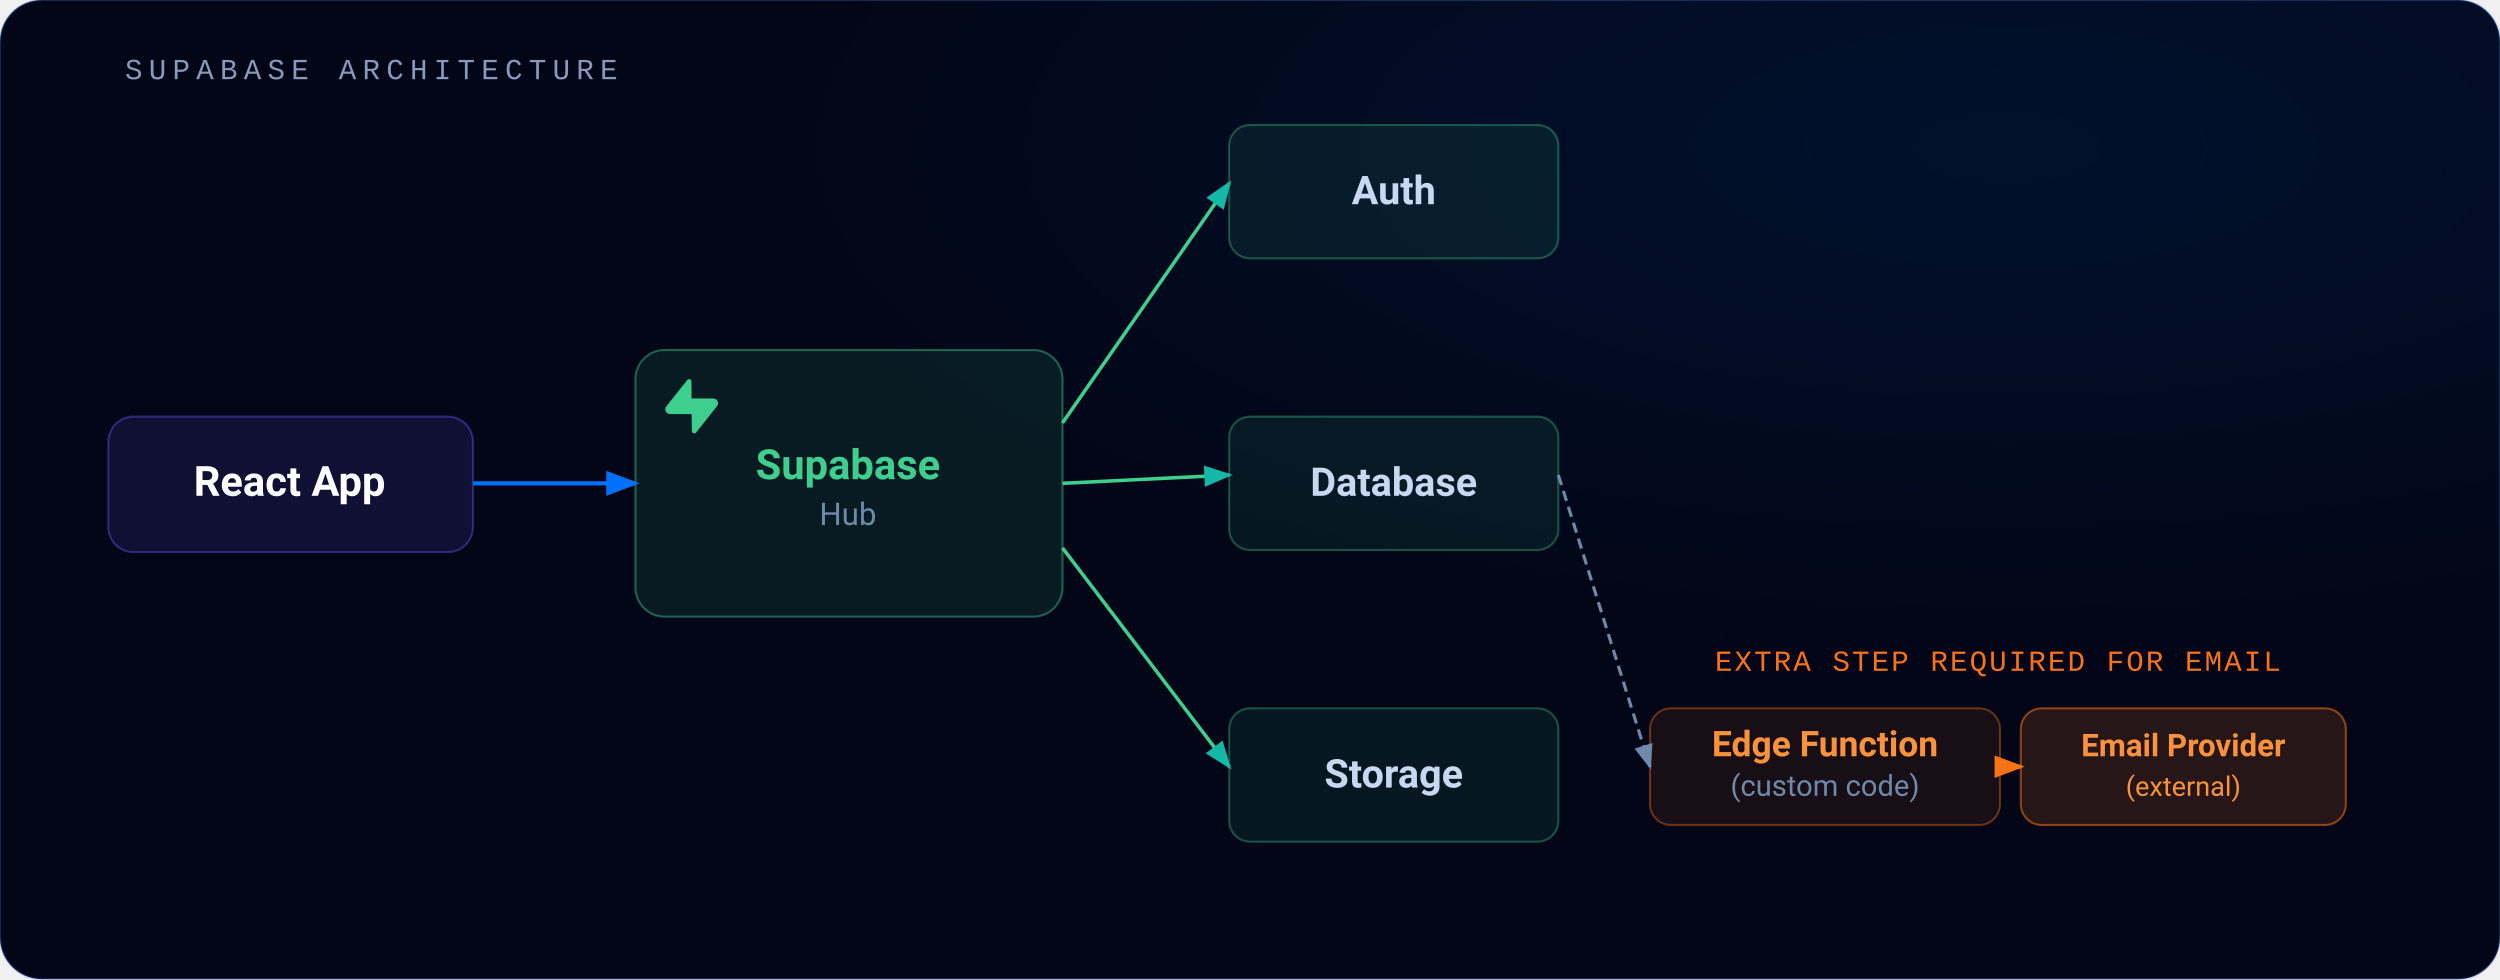
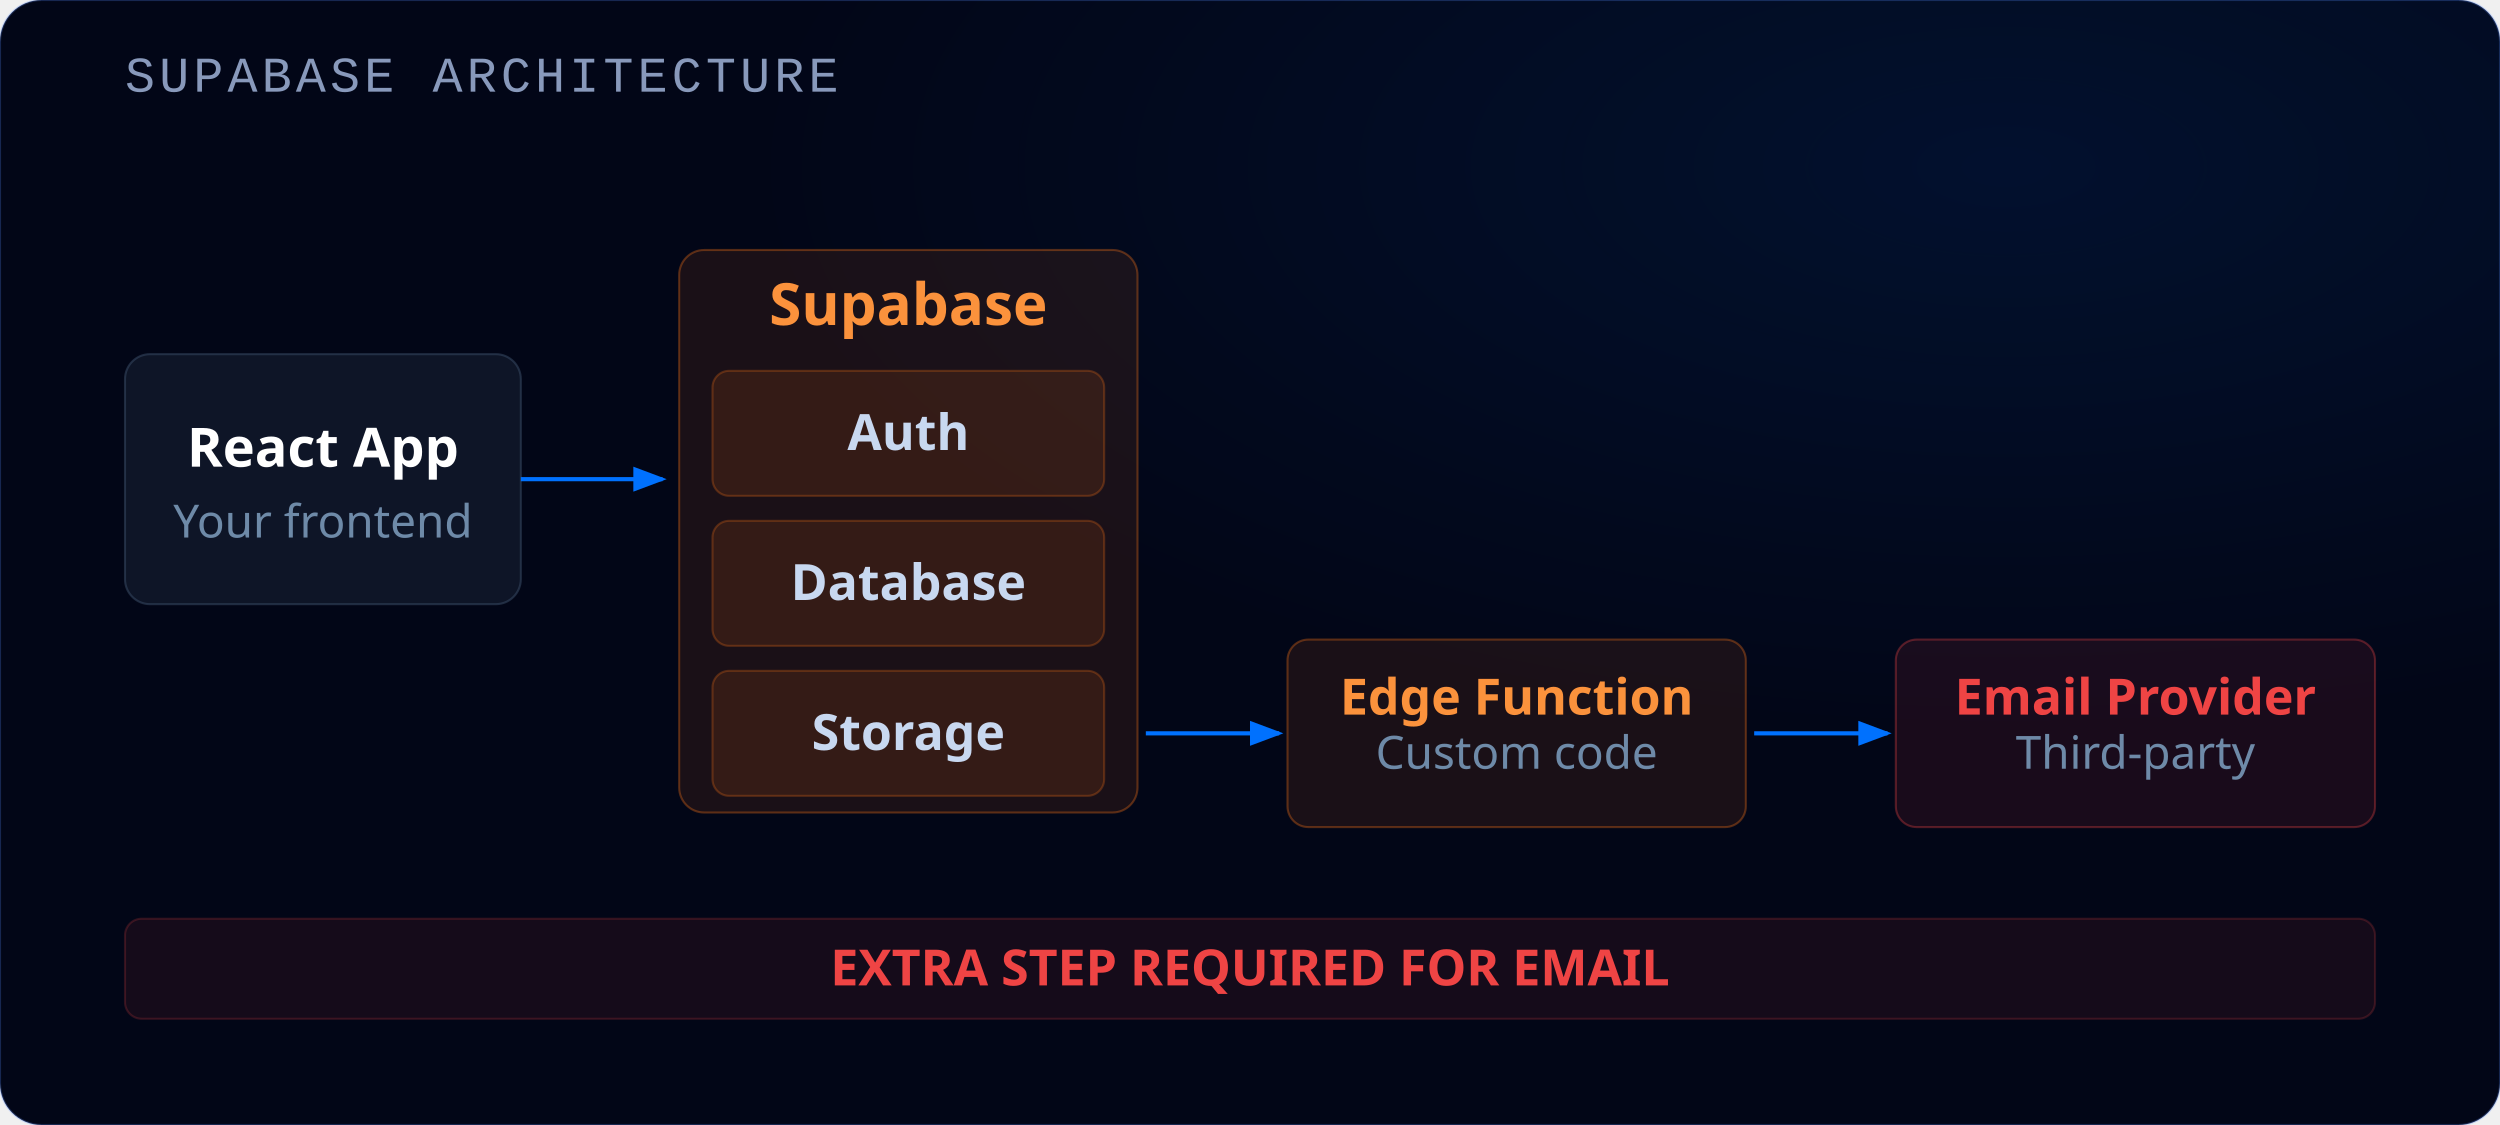
- <svg xmlns="http://www.w3.org/2000/svg" viewBox="0 0 1200 470" width="1200" height="470" role="img" aria-label="Supabase email architecture: React app connects to Supabase for auth, database, and storage; email requires an Edge Function calling an external email provider.">
+ <svg xmlns="http://www.w3.org/2000/svg" viewBox="0 0 1200 540" width="1200" height="540" role="img" aria-label="Supabase architecture: React app connects to Supabase for auth, database, and storage. Email requires an extra Edge Function and an external email provider.">
  <defs>
-     <marker id="arrow-blue" markerWidth="8" markerHeight="6" refX="7" refY="3" orient="auto">
-       <polygon points="0 0, 8 3, 0 6" fill="#0071FE" />
+     <symbol id="g" viewBox="4 82 508 347">
+       <g fill="#0071FE" fill-rule="evenodd">
+         <path d="M511.62,279.59C511.56,281.50 511.89,285.08 511.26,289.63C510.63,294.18 509.09,302.10 507.84,306.90C506.58,311.70 505.05,315.18 503.74,318.43C502.43,321.68 501.91,322.98 499.97,326.41C498.03,329.85 494.04,336.13 492.10,339.04C490.15,341.95 490.18,341.72 488.30,343.87C486.43,346.01 483.48,349.33 480.83,351.89C478.18,354.45 475.80,356.71 472.40,359.22C469.01,361.72 463.77,364.96 460.47,366.91C457.18,368.86 455.50,369.65 452.63,370.94C449.75,372.23 447.02,373.44 443.22,374.66C439.42,375.88 435.64,377.32 429.83,378.26C424.02,379.20 416.66,379.98 408.36,380.31C400.07,380.63 385.09,379.98 380.04,380.23C374.99,380.47 378.73,380.88 378.07,381.76C377.41,382.64 376.98,384.08 376.08,385.51C375.18,386.95 373.85,388.96 372.68,390.37C371.51,391.78 370.36,392.82 369.04,393.98C367.72,395.13 366.65,396.05 364.74,397.30C362.83,398.56 359.62,400.41 357.57,401.51C355.53,402.61 355.27,402.81 352.45,403.89C349.63,404.97 345.03,406.70 340.65,407.97C336.27,409.23 330.12,410.69 326.17,411.49C322.21,412.28 320.52,412.36 316.92,412.74C313.33,413.11 308.67,413.55 304.58,413.74C300.49,413.94 296.70,413.90 292.38,413.89C288.05,413.88 282.97,413.88 278.64,413.68C274.30,413.48 269.71,413.04 266.37,412.69C263.02,412.35 262.55,412.41 258.58,411.61C254.62,410.80 246.61,408.95 242.58,407.86C238.54,406.77 237.18,406.19 234.37,405.07C231.56,403.94 228.11,402.35 225.71,401.10C223.31,399.86 221.69,398.81 219.97,397.59C218.25,396.37 216.77,395.06 215.40,393.78C214.04,392.50 212.97,391.47 211.78,389.90C210.60,388.34 209.06,386.25 208.28,384.40C207.51,382.56 207.45,381.17 207.11,378.81C206.78,376.45 206.62,371.84 206.30,370.26C205.99,368.68 205.79,369.54 205.22,369.34C204.65,369.14 216.51,369.04 202.87,369.05C189.23,369.06 137.76,369.29 123.37,369.39C108.99,369.48 118.02,369.51 116.55,369.63C115.08,369.74 115.28,369.72 114.54,370.10C113.80,370.48 113.15,370.94 112.09,371.91C111.04,372.87 111.13,372.69 108.22,375.91C105.30,379.12 96.91,388.28 94.61,391.17C92.31,394.06 94.09,391.81 94.44,393.26C94.78,394.71 96.26,398.10 96.68,399.88C97.11,401.66 97.08,402.30 96.99,403.94C96.89,405.57 96.65,407.70 96.11,409.67C95.56,411.64 94.74,413.99 93.72,415.78C92.70,417.57 91.07,419.23 89.99,420.43C88.91,421.62 88.66,421.96 87.26,422.94C85.85,423.93 82.85,425.66 81.54,426.35C80.23,427.04 80.77,426.88 79.40,427.09C78.03,427.30 75.50,427.59 73.34,427.62C71.17,427.65 68.03,427.47 66.42,427.27C64.81,427.07 65.13,427.10 63.66,426.40C62.19,425.71 59.24,424.24 57.58,423.10C55.93,421.97 54.94,420.90 53.72,419.60C52.50,418.29 51.35,417.34 50.27,415.29C49.19,413.25 47.84,409.37 47.24,407.32C46.64,405.28 46.50,404.94 46.66,403.02C46.82,401.10 47.62,397.75 48.21,395.78C48.81,393.80 49.27,392.69 50.22,391.15C51.16,389.61 52.74,387.78 53.86,386.55C54.99,385.32 55.45,384.83 56.95,383.76C58.45,382.70 61.47,380.93 62.87,380.19C64.28,379.45 63.51,379.53 65.39,379.32C67.26,379.12 71.44,378.89 74.11,378.97C76.78,379.05 79.93,379.75 81.40,379.82C82.86,379.88 82.22,379.82 82.92,379.36C83.63,378.91 82.05,380.80 85.64,377.08C89.23,373.35 100.48,360.82 104.45,357.01C108.42,353.21 92.00,354.95 109.44,354.25C126.88,353.55 192.09,352.93 209.10,352.83C226.11,352.74 209.91,352.64 211.50,353.69C213.08,354.75 216.45,357.62 218.64,359.17C220.83,360.73 222.41,361.77 224.66,363.03C226.91,364.28 229.01,365.38 232.13,366.68C235.25,367.98 240.40,369.91 243.37,370.82C246.33,371.73 248.21,371.70 249.92,372.14C251.64,372.57 251.71,372.94 253.64,373.42C255.57,373.91 257.07,374.41 261.52,375.05C265.96,375.69 274.93,376.81 280.30,377.25C285.67,377.69 288.93,377.76 293.75,377.71C298.57,377.66 303.89,377.42 309.24,376.93C314.60,376.45 320.30,375.84 325.87,374.81C331.44,373.78 338.10,372.06 342.68,370.75C347.27,369.43 350.35,368.16 353.37,366.93C356.39,365.70 358.41,364.66 360.81,363.38C363.22,362.09 366.17,360.34 367.79,359.23C369.42,358.13 369.34,357.61 370.57,356.75C371.79,355.90 368.63,354.40 375.16,354.09C381.68,353.78 402.82,354.89 409.72,354.90C416.62,354.90 413.16,354.68 416.55,354.11C419.95,353.55 426.20,352.57 430.09,351.53C433.98,350.48 437.01,349.09 439.89,347.83C442.77,346.56 445.09,345.26 447.36,343.93C449.64,342.59 451.70,341.14 453.52,339.83C455.34,338.53 456.31,337.89 458.29,336.10C460.26,334.30 463.56,331.01 465.38,329.06C467.20,327.11 467.94,326.12 469.21,324.40C470.49,322.67 471.72,320.91 473.03,318.72C474.34,316.52 475.73,314.19 477.06,311.24C478.38,308.30 479.74,305.72 480.97,301.03C482.19,296.34 483.83,288.11 484.41,283.10C484.99,278.09 485.09,276.21 484.46,270.99C483.84,265.77 481.93,256.53 480.65,251.79C479.37,247.05 477.93,245.03 476.76,242.55C475.59,240.08 474.89,238.98 473.64,236.92C472.39,234.86 470.56,232.02 469.26,230.18C467.96,228.34 467.60,227.80 465.83,225.86C464.06,223.92 461.69,221.12 458.64,218.55C455.59,215.97 450.66,212.45 447.52,210.42C444.38,208.39 442.60,207.63 439.80,206.38C437.01,205.14 434.58,203.96 430.74,202.95C426.91,201.93 422.98,200.82 416.79,200.28C410.61,199.74 397.85,199.89 393.63,199.71C389.42,199.52 392.06,199.51 391.51,199.17C390.97,198.84 390.68,198.34 390.34,197.72C390.01,197.09 389.91,197.57 389.51,195.43C389.11,193.29 388.41,187.50 387.93,184.88C387.45,182.25 387.44,182.23 386.63,179.68C385.82,177.14 384.15,172.31 383.08,169.61C382.01,166.91 381.47,165.84 380.22,163.47C378.97,161.10 376.88,157.48 375.57,155.36C374.27,153.25 373.58,152.38 372.40,150.79C371.22,149.20 370.33,147.88 368.50,145.81C366.67,143.74 363.95,140.80 361.43,138.38C358.91,135.96 356.13,133.45 353.40,131.29C350.66,129.13 347.67,127.11 345.02,125.42C342.37,123.74 340.03,122.49 337.50,121.18C334.98,119.88 333.77,119.04 329.87,117.57C325.97,116.10 319.46,113.61 314.08,112.35C308.71,111.10 301.89,110.48 297.64,110.05C293.39,109.62 293.00,109.46 288.57,109.77C284.14,110.07 275.09,111.27 271.07,111.88C267.05,112.49 266.99,112.70 264.48,113.41C261.96,114.13 259.09,114.99 256.00,116.19C252.90,117.38 248.92,119.10 245.90,120.58C242.88,122.06 239.92,123.88 237.88,125.07C235.85,126.26 236.00,126.02 233.68,127.74C231.36,129.47 227.52,132.12 223.97,135.41C220.42,138.69 215.59,143.53 212.37,147.43C209.14,151.33 206.57,155.67 204.63,158.82C202.70,161.97 202.10,163.32 200.77,166.33C199.44,169.33 197.92,172.65 196.66,176.84C195.39,181.04 193.90,188.11 193.19,191.51C192.49,194.90 192.71,195.96 192.41,197.22C192.11,198.48 191.96,198.63 191.39,199.07C190.81,199.52 191.64,199.71 188.95,199.89C186.26,200.07 180.13,199.77 175.24,200.17C170.35,200.57 164.39,201.27 159.61,202.30C154.82,203.33 150.13,204.98 146.53,206.35C142.94,207.71 140.29,209.25 138.06,210.50C135.83,211.75 134.58,212.85 133.17,213.86C131.76,214.87 131.18,215.13 129.61,216.55C128.05,217.97 125.75,220.10 123.80,222.37C121.86,224.63 119.58,227.63 117.94,230.13C116.29,232.63 115.15,234.74 113.93,237.36C112.70,239.99 111.62,242.01 110.56,245.87C109.50,249.73 108.22,255.78 107.59,260.53C106.97,265.29 107.05,271.98 106.82,274.39C106.60,276.79 106.49,274.89 106.23,274.97C105.98,275.06 105.82,275.25 105.26,274.91C104.71,274.57 104.81,275.00 102.89,272.92C100.97,270.84 96.77,265.69 93.77,262.42C90.77,259.15 86.58,255.21 84.88,253.30C83.19,251.40 83.87,251.72 83.59,250.98C83.30,250.24 83.05,250.40 83.17,248.87C83.29,247.33 83.52,244.91 84.30,241.74C85.09,238.57 86.67,233.21 87.90,229.84C89.14,226.47 90.51,223.87 91.71,221.53C92.91,219.19 93.66,217.97 95.11,215.80C96.57,213.63 98.64,210.75 100.44,208.50C102.24,206.26 103.62,204.58 105.89,202.33C108.17,200.08 111.91,196.83 114.07,195.01C116.23,193.18 116.15,193.13 118.84,191.40C121.53,189.68 126.97,186.39 130.22,184.66C133.47,182.93 134.88,182.30 138.35,181.04C141.81,179.77 147.77,177.98 151.01,177.08C154.25,176.17 155.41,175.98 157.79,175.61C160.17,175.24 163.69,175.13 165.29,174.86C166.89,174.58 166.82,174.41 167.40,173.96C167.98,173.52 168.31,173.33 168.76,172.19C169.20,171.06 169.42,168.90 170.07,167.14C170.73,165.38 172.05,163.20 172.69,161.63C173.33,160.06 172.44,160.80 173.92,157.73C175.40,154.67 178.94,147.57 181.56,143.25C184.17,138.92 186.44,135.73 189.61,131.79C192.77,127.86 196.73,123.42 200.55,119.61C204.37,115.80 208.60,112.06 212.52,108.96C216.44,105.85 219.98,103.44 224.05,100.99C228.11,98.53 233.28,95.96 236.90,94.22C240.53,92.47 242.47,91.72 245.80,90.49C249.13,89.25 251.79,88.04 256.87,86.81C261.96,85.58 271.83,83.82 276.32,83.13C280.80,82.43 279.23,82.68 283.80,82.63C288.36,82.59 297.85,82.40 303.70,82.86C309.55,83.33 315.24,84.76 318.89,85.42C322.54,86.08 322.62,85.99 325.60,86.84C328.58,87.69 333.49,89.30 336.78,90.53C340.07,91.76 341.89,92.50 345.34,94.22C348.79,95.94 353.59,98.45 357.48,100.83C361.37,103.21 364.46,105.11 368.68,108.50C372.91,111.90 379.18,117.64 382.83,121.23C386.49,124.82 388.12,127.00 390.62,130.07C393.11,133.14 395.25,135.66 397.79,139.64C400.33,143.62 403.89,150.18 405.86,153.95C407.83,157.73 408.58,159.52 409.64,162.30C410.69,165.08 411.53,168.91 412.18,170.63C412.84,172.35 413.04,172.13 413.58,172.60C414.13,173.08 412.63,172.99 415.47,173.47C418.30,173.94 427.01,174.89 430.60,175.46C434.19,176.04 434.57,176.22 437.01,176.93C439.45,177.63 442.35,178.56 445.25,179.69C448.15,180.81 451.68,182.36 454.39,183.67C457.09,184.99 459.11,186.14 461.48,187.58C463.85,189.03 466.05,190.47 468.59,192.35C471.12,194.23 474.05,196.49 476.69,198.88C479.32,201.26 482.46,204.54 484.42,206.65C486.37,208.75 486.50,208.92 488.43,211.51C490.37,214.09 494.11,219.20 496.03,222.16C497.95,225.11 498.66,226.65 499.96,229.23C501.26,231.80 502.56,234.44 503.83,237.61C505.09,240.78 506.57,244.81 507.54,248.28C508.51,251.74 509.01,255.13 509.65,258.41C510.29,261.70 511.05,264.73 511.38,268.01C511.70,271.29 511.58,276.19 511.62,278.12C511.66,280.05 511.67,277.67 511.62,279.59ZM290.95,357.63C288.98,357.60 285.00,357.84 279.27,357.44C273.55,357.04 263.08,356.19 256.59,355.22C250.11,354.24 244.79,352.83 240.34,351.60C235.89,350.36 232.89,349.07 229.88,347.81C226.87,346.55 224.55,345.33 222.27,344.05C219.98,342.77 217.84,341.37 216.17,340.14C214.51,338.91 213.60,338.15 212.27,336.67C210.94,335.19 209.20,333.41 208.18,331.26C207.16,329.11 206.55,327.12 206.15,323.79C205.75,320.46 205.95,313.55 205.79,311.27C205.64,308.99 205.51,310.38 205.23,310.09C204.94,309.79 220.05,309.62 204.07,309.49C188.10,309.36 128.13,309.38 109.38,309.29C90.63,309.20 95.26,309.09 91.57,308.97C87.89,308.84 88.62,308.78 87.27,308.54C85.93,308.30 84.82,308.35 83.51,307.55C82.21,306.75 82.15,306.58 79.43,303.76C76.71,300.94 73.57,296.93 67.17,290.64C60.78,284.35 45.76,270.25 41.04,266.02C36.32,261.80 40.69,265.31 38.87,265.29C37.05,265.27 32.80,265.92 30.13,265.91C27.46,265.89 25.33,266.00 22.86,265.20C20.39,264.41 17.15,262.33 15.30,261.13C13.46,259.94 12.93,259.28 11.78,258.03C10.63,256.79 9.39,255.44 8.40,253.67C7.40,251.89 6.34,249.14 5.80,247.38C5.27,245.63 5.22,244.87 5.18,243.12C5.14,241.37 5.05,239.12 5.57,236.88C6.09,234.65 7.22,231.70 8.29,229.73C9.36,227.76 10.67,226.44 12.01,225.07C13.34,223.70 14.38,222.67 16.31,221.50C18.25,220.33 21.53,218.76 23.63,218.07C25.73,217.38 27.19,217.46 28.91,217.38C30.63,217.30 32.47,217.39 33.96,217.60C35.46,217.82 36.19,217.98 37.88,218.68C39.57,219.39 42.24,220.58 44.10,221.84C45.96,223.10 47.72,224.78 49.06,226.26C50.39,227.73 51.34,229.18 52.13,230.69C52.92,232.19 53.43,233.22 53.79,235.27C54.16,237.32 54.29,240.92 54.30,242.99C54.31,245.06 54.13,246.09 53.86,247.67C53.58,249.24 52.76,251.31 52.67,252.43C52.58,253.55 48.42,249.48 53.30,254.38C58.18,259.29 75.67,275.63 81.96,281.85C88.25,288.08 89.19,289.93 91.06,291.76C92.92,293.58 74.24,292.59 93.14,292.80C112.04,293.00 185.51,292.75 204.44,292.98C223.38,293.21 205.58,293.09 206.75,294.18C207.93,295.28 209.91,297.97 211.50,299.56C213.10,301.15 213.62,301.98 216.34,303.72C219.06,305.46 224.31,308.33 227.82,309.99C231.32,311.65 232.14,312.19 237.38,313.68C242.61,315.18 252.61,317.75 259.23,318.96C265.85,320.18 272.97,320.59 277.10,320.97C281.22,321.35 279.78,321.19 283.98,321.24C288.18,321.29 297.98,321.32 302.30,321.25C306.63,321.17 305.92,321.17 309.95,320.78C313.98,320.39 320.73,319.87 326.48,318.91C332.23,317.95 339.56,316.33 344.46,315.02C349.36,313.71 352.66,312.34 355.86,311.05C359.06,309.75 360.98,308.81 363.68,307.24C366.38,305.67 370.06,303.11 372.06,301.63C374.06,300.15 374.85,298.94 375.67,298.36C376.50,297.79 377.03,298.17 377.03,298.17C377.03,298.17 377.71,297.06 377.83,300.26C377.95,303.46 377.94,312.88 377.76,317.37C377.59,321.86 377.20,325.00 376.77,327.21C376.34,329.42 375.85,329.46 375.17,330.61C374.48,331.75 374.28,332.43 372.65,334.09C371.03,335.76 367.48,338.94 365.41,340.59C363.33,342.25 362.35,342.85 360.20,344.01C358.05,345.17 355.82,346.26 352.51,347.58C349.20,348.89 345.26,350.56 340.35,351.91C335.43,353.27 331.24,354.76 323.02,355.71C314.81,356.66 296.41,357.31 291.06,357.63C285.72,357.95 292.91,357.66 290.95,357.63ZM296.07,247.75C294.61,247.75 292.93,248.04 287.41,247.77C281.88,247.51 270.00,246.92 262.92,246.15C255.84,245.38 249.87,244.17 244.92,243.14C239.97,242.11 237.25,241.32 233.23,239.96C229.21,238.60 223.79,236.37 220.81,235.00C217.83,233.63 216.95,232.84 215.33,231.73C213.72,230.62 212.27,229.40 211.10,228.33C209.94,227.27 209.16,226.42 208.34,225.35C207.52,224.27 206.78,223.14 206.19,221.87C205.60,220.61 205.02,218.78 204.81,217.76C204.61,216.74 204.67,216.71 204.94,215.75C205.21,214.79 205.82,213.14 206.42,211.98C207.01,210.83 207.49,210.03 208.51,208.82C209.52,207.60 210.48,206.31 212.51,204.70C214.54,203.08 217.81,200.72 220.68,199.12C223.56,197.52 226.41,196.36 229.77,195.08C233.13,193.79 236.34,192.57 240.84,191.41C245.35,190.24 252.09,188.88 256.78,188.10C261.48,187.31 263.76,187.04 269.01,186.69C274.26,186.33 283.12,186.09 288.26,185.97C293.40,185.85 294.23,185.83 299.86,185.99C305.48,186.14 316.70,186.48 322.03,186.91C327.36,187.35 328.06,187.81 331.86,188.58C335.65,189.35 340.67,190.31 344.79,191.52C348.92,192.73 353.52,194.58 356.59,195.85C359.66,197.11 361.21,197.98 363.20,199.11C365.19,200.24 366.93,201.38 368.55,202.64C370.16,203.90 371.64,205.24 372.90,206.67C374.15,208.10 375.39,209.96 376.09,211.23C376.78,212.49 376.90,213.14 377.07,214.24C377.25,215.34 377.22,216.77 377.14,217.83C377.05,218.89 377.41,219.08 376.56,220.62C375.71,222.17 373.87,225.14 372.04,227.10C370.20,229.06 367.48,231.00 365.56,232.37C363.64,233.74 362.52,234.32 360.51,235.32C358.50,236.33 356.88,237.18 353.47,238.41C350.06,239.64 345.00,241.48 340.04,242.73C335.08,243.98 328.59,245.19 323.73,245.91C318.86,246.64 315.45,246.77 310.86,247.07C306.27,247.38 298.65,247.63 296.19,247.75C293.72,247.86 297.54,247.74 296.07,247.75ZM297.08,301.75C294.14,301.70 286.18,301.86 279.56,301.48C272.94,301.10 264.12,300.44 257.37,299.44C250.62,298.45 243.81,296.75 239.04,295.52C234.28,294.28 231.95,293.30 228.78,292.03C225.61,290.76 222.65,289.47 220.03,287.91C217.40,286.35 214.60,283.94 213.04,282.65C211.48,281.36 211.49,281.14 210.67,280.15C209.84,279.16 208.79,278.04 208.09,276.72C207.40,275.39 206.86,274.24 206.48,272.21C206.10,270.17 205.92,268.93 205.82,264.50C205.71,260.07 205.81,249.11 205.86,245.65C205.91,242.18 205.93,244.12 206.12,243.69C206.32,243.25 207.00,243.05 207.00,243.05C207.00,243.05 208.45,243.68 209.30,244.38C210.16,245.09 211.03,246.31 212.15,247.29C213.27,248.28 214.36,249.20 216.02,250.30C217.67,251.39 219.69,252.63 222.09,253.84C224.50,255.06 227.15,256.33 230.47,257.59C233.79,258.85 236.90,260.12 242.03,261.41C247.15,262.70 254.94,264.41 261.22,265.34C267.49,266.26 274.53,266.66 279.69,266.98C284.84,267.31 287.81,267.28 292.13,267.27C296.45,267.26 300.46,267.22 305.61,266.92C310.76,266.61 316.79,266.39 323.02,265.45C329.25,264.52 337.90,262.63 343.00,261.31C348.10,260.00 350.54,258.81 353.62,257.56C356.71,256.32 359.08,255.15 361.52,253.83C363.96,252.52 366.44,250.91 368.26,249.69C370.08,248.48 371.33,247.50 372.46,246.52C373.58,245.54 374.33,244.31 375.01,243.83C375.70,243.34 376.59,243.61 376.59,243.61C376.59,243.61 377.17,241.84 377.29,246.01C377.40,250.17 377.34,264.17 377.27,268.61C377.19,273.05 377.17,271.39 376.84,272.65C376.50,273.91 375.99,274.95 375.26,276.20C374.53,277.45 373.57,278.86 372.46,280.14C371.34,281.43 369.80,282.84 368.58,283.89C367.36,284.94 367.46,285.10 365.13,286.44C362.80,287.78 357.38,290.61 354.60,291.91C351.82,293.22 350.23,293.61 348.44,294.25C346.65,294.89 346.29,295.14 343.84,295.78C341.40,296.42 336.80,297.42 333.77,298.08C330.73,298.73 331.75,299.10 325.65,299.71C319.56,300.32 301.96,301.41 297.19,301.75C292.43,302.09 300.02,301.79 297.08,301.75ZM34.44,355.01C33.73,355.01 31.85,355.19 30.32,354.99C28.80,354.79 26.97,354.33 25.27,353.79C23.58,353.25 21.83,352.69 20.17,351.76C18.52,350.83 16.74,349.40 15.36,348.20C13.98,347.00 12.99,346.01 11.88,344.56C10.76,343.12 9.52,341.81 8.64,339.55C7.76,337.28 6.93,333.10 6.58,330.98C6.23,328.87 6.29,328.72 6.54,326.85C6.78,324.97 7.56,321.47 8.06,319.75C8.56,318.02 8.84,317.65 9.54,316.47C10.23,315.30 11.08,314.00 12.23,312.67C13.39,311.35 14.72,309.84 16.47,308.53C18.21,307.22 20.51,305.64 22.73,304.79C24.94,303.94 27.67,303.66 29.73,303.42C31.79,303.18 33.17,303.23 35.08,303.37C36.98,303.52 38.92,303.46 41.17,304.27C43.42,305.08 46.60,306.88 48.58,308.23C50.56,309.59 51.84,310.99 53.06,312.38C54.28,313.76 55.07,315.12 55.89,316.55C56.71,317.98 57.41,320.09 57.98,320.96C58.55,321.83 38.15,321.48 59.31,321.76C80.48,322.03 163.56,322.39 184.96,322.62C206.35,322.85 186.97,322.88 187.69,323.12C188.41,323.36 188.82,323.57 189.27,324.04C189.71,324.51 190.10,325.19 190.37,325.94C190.64,326.69 190.84,327.36 190.91,328.53C190.99,329.71 190.96,331.79 190.82,333.00C190.69,334.22 190.47,335.16 190.13,335.82C189.79,336.48 189.52,336.63 188.77,336.95C188.01,337.28 207.16,337.58 185.60,337.77C164.04,337.96 80.71,337.90 59.43,338.10C38.14,338.29 59.13,337.42 57.89,338.95C56.64,340.47 53.84,345.15 51.94,347.25C50.04,349.35 48.34,350.45 46.48,351.54C44.62,352.64 42.76,353.26 40.77,353.84C38.79,354.41 35.61,354.80 34.55,354.99C33.49,355.19 35.14,355.01 34.44,355.01ZM33.03,339.47C33.77,339.23 36.04,338.79 37.36,338.05C38.69,337.31 40.16,336.03 40.98,335.05C41.81,334.06 42.05,333.41 42.31,332.12C42.57,330.83 42.64,328.68 42.53,327.29C42.42,325.90 42.42,325.00 41.66,323.77C40.91,322.55 39.27,320.80 38.00,319.94C36.74,319.08 35.22,318.85 34.07,318.62C32.93,318.39 32.26,318.37 31.12,318.56C29.98,318.76 28.43,319.04 27.22,319.79C26.02,320.54 24.59,322.20 23.88,323.07C23.16,323.94 23.24,323.96 22.94,325.00C22.64,326.05 22.06,327.86 22.10,329.33C22.14,330.81 22.71,332.69 23.19,333.87C23.68,335.05 24.14,335.63 25.03,336.41C25.91,337.19 27.46,338.06 28.49,338.57C29.52,339.08 30.49,339.31 31.23,339.46C31.97,339.61 32.62,339.49 32.92,339.49C33.22,339.49 32.29,339.71 33.03,339.47ZM71.97,413.22C72.43,413.13 73.59,413.08 74.62,412.69C75.66,412.30 77.16,411.72 78.18,410.87C79.20,410.01 80.10,408.76 80.74,407.55C81.38,406.35 82.06,405.06 82.03,403.64C82.00,402.22 81.20,400.40 80.53,399.03C79.87,397.66 78.98,396.23 78.04,395.40C77.10,394.57 76.00,394.33 74.89,394.05C73.78,393.77 72.53,393.67 71.38,393.71C70.24,393.76 68.95,394.02 68.00,394.32C67.06,394.62 66.61,394.55 65.70,395.51C64.78,396.47 63.17,398.76 62.52,400.09C61.88,401.42 61.69,402.23 61.81,403.49C61.93,404.76 62.60,406.42 63.26,407.68C63.92,408.94 64.77,410.21 65.75,411.06C66.74,411.91 68.15,412.41 69.17,412.77C70.18,413.13 71.40,413.14 71.87,413.22C72.33,413.29 71.51,413.30 71.97,413.22ZM31.31,251.34C31.99,251.12 34.24,250.57 35.31,250.00C36.38,249.42 36.98,248.89 37.71,247.90C38.45,246.90 39.33,245.11 39.72,244.04C40.12,242.96 40.27,242.60 40.09,241.44C39.91,240.27 39.31,238.33 38.62,237.07C37.93,235.81 36.83,234.61 35.95,233.86C35.07,233.12 34.36,232.86 33.35,232.58C32.34,232.30 31.15,232.14 29.89,232.19C28.64,232.24 26.84,232.55 25.83,232.89C24.81,233.23 24.56,233.44 23.80,234.23C23.03,235.03 21.84,236.34 21.23,237.67C20.62,239.00 20.12,240.84 20.14,242.21C20.15,243.57 20.65,244.67 21.32,245.87C21.99,247.06 23.12,248.54 24.17,249.40C25.21,250.25 26.41,250.65 27.58,250.98C28.76,251.30 30.58,251.29 31.20,251.35C31.82,251.41 30.62,251.57 31.31,251.34Z" />
+       </g>
+     </symbol>
+     <marker id="a" markerWidth="8" markerHeight="6" refX="7" refY="3" orient="auto">
+       <polygon points="0 0,8 3,0 6" fill="#0071FE" />
    </marker>
-     <marker id="arrow-muted" markerWidth="8" markerHeight="6" refX="7" refY="3" orient="auto">
-       <polygon points="0 0, 8 3, 0 6" fill="#6E8AA8" />
+     <marker id="ag" markerWidth="8" markerHeight="6" refX="7" refY="3" orient="auto">
+       <polygon points="0 0,8 3,0 6" fill="#00C464" />
    </marker>
-     <marker id="arrow-green" markerWidth="8" markerHeight="6" refX="7" refY="3" orient="auto">
-       <polygon points="0 0, 8 3, 0 6" fill="#00C464" />
+     <marker id="ap" markerWidth="8" markerHeight="6" refX="7" refY="3" orient="auto">
+       <polygon points="0 0,8 3,0 6" fill="#6E5BFF" />
    </marker>
-     <marker id="arrow-orange" markerWidth="8" markerHeight="6" refX="7" refY="3" orient="auto">
-       <polygon points="0 0, 8 3, 0 6" fill="#F97316" />
+     <marker id="ao" markerWidth="8" markerHeight="6" refX="7" refY="3" orient="auto">
+       <polygon points="0 0,8 3,0 6" fill="#F97316" />
    </marker>
-     <marker id="arrow-teal" markerWidth="8" markerHeight="6" refX="7" refY="3" orient="auto">
-       <polygon points="0 0, 8 3, 0 6" fill="#14B8A6" />
+     <marker id="am" markerWidth="8" markerHeight="6" refX="7" refY="3" orient="auto">
+       <polygon points="0 0,8 3,0 6" fill="#6E8AA8" />
    </marker>
-   </defs>
-   <defs>
-     <symbol id="supa-logo" viewBox="0 0 24 24">
-       <path d="M11.9 1.036c-.015-.986-1.26-1.41-1.874-.637L.764 12.05C-.33 13.427.65 15.455 2.409 15.455h9.579l.113 7.51c.014.985 1.259 1.408 1.873.636l9.262-11.653c1.093-1.375.113-3.403-1.645-3.403h-9.642z" fill="#3ECF8E" />
-     </symbol>
+     <marker id="ar" markerWidth="8" markerHeight="6" refX="7" refY="3" orient="auto">
+       <polygon points="0 0,8 3,0 6" fill="#EF4444" />
+     </marker>
  </defs>
  <radialGradient id="bg-glow" cx="80%" cy="15%" r="50%" gradientUnits="objectBoundingBox">
    <stop offset="0%" stop-color="#0071FE" stop-opacity="0.10" />
    <stop offset="100%" stop-color="#0071FE" stop-opacity="0" />
  </radialGradient>
-   <rect width="1200" height="470" rx="20" fill="#020617" />
-   <rect width="1200" height="470" rx="20" fill="url(#bg-glow)" />
-   <rect width="1200" height="470" rx="20" fill="none" stroke="rgba(90,140,255,0.25)" stroke-width="1" />
-   <text x="60" y="38" font-family="'Courier New', Courier, monospace" font-size="14" fill="#8899BB" letter-spacing="3" text-anchor="start">SUPABASE ARCHITECTURE</text>
-   <rect x="52" y="200" width="175" height="65" rx="12" fill="rgba(110,91,255,0.13)" stroke="rgba(110,91,255,0.38)" stroke-width="1" />
-   <text x="139" y="238" font-family="system-ui, -apple-system, 'Segoe UI', Roboto, 'Helvetica Neue', Arial, sans-serif" font-size="20" font-weight="700" fill="#FFFFFF" text-anchor="middle">React App</text>
-   <rect x="305" y="168" width="205" height="128" rx="14" fill="rgba(62,207,142,0.11)" stroke="rgba(62,207,142,0.42)" stroke-width="1" />
-   <use href="#supa-logo" x="319" y="182" width="26" height="26" />
-   <text x="407" y="230" font-family="system-ui, -apple-system, 'Segoe UI', Roboto, 'Helvetica Neue', Arial, sans-serif" font-size="20" font-weight="700" fill="#3ECF8E" text-anchor="middle">Supabase</text>
-   <text x="407" y="252" font-family="system-ui, -apple-system, 'Segoe UI', Roboto, 'Helvetica Neue', Arial, sans-serif" font-size="15" font-weight="400" fill="#6E8AA8" text-anchor="middle">Hub</text>
-   <rect x="590" y="60" width="158" height="64" rx="10" fill="rgba(62,207,142,0.09)" stroke="rgba(62,207,142,0.35)" stroke-width="1" />
-   <text x="669" y="98" font-family="system-ui, -apple-system, 'Segoe UI', Roboto, 'Helvetica Neue', Arial, sans-serif" font-size="19" font-weight="600" fill="#C8D8F0" text-anchor="middle">Auth</text>
-   <rect x="590" y="200" width="158" height="64" rx="10" fill="rgba(62,207,142,0.09)" stroke="rgba(62,207,142,0.35)" stroke-width="1" />
-   <text x="669" y="238" font-family="system-ui, -apple-system, 'Segoe UI', Roboto, 'Helvetica Neue', Arial, sans-serif" font-size="19" font-weight="600" fill="#C8D8F0" text-anchor="middle">Database</text>
-   <rect x="590" y="340" width="158" height="64" rx="10" fill="rgba(62,207,142,0.09)" stroke="rgba(62,207,142,0.35)" stroke-width="1" />
-   <text x="669" y="378" font-family="system-ui, -apple-system, 'Segoe UI', Roboto, 'Helvetica Neue', Arial, sans-serif" font-size="19" font-weight="600" fill="#C8D8F0" text-anchor="middle">Storage</text>
-   <rect x="792" y="340" width="168" height="56" rx="10" fill="rgba(249,115,22,0.09)" stroke="rgba(249,115,22,0.38)" stroke-width="1" />
-   <text x="876" y="363" font-family="system-ui, -apple-system, 'Segoe UI', Roboto, 'Helvetica Neue', Arial, sans-serif" font-size="17" font-weight="600" fill="#FB923C" text-anchor="middle">Edge Function</text>
-   <text x="876" y="382" font-family="system-ui, -apple-system, 'Segoe UI', Roboto, 'Helvetica Neue', Arial, sans-serif" font-size="14" font-weight="400" fill="#6E8AA8" text-anchor="middle">(custom code)</text>
-   <rect x="970" y="340" width="156" height="56" rx="10" fill="rgba(249,115,22,0.15)" stroke="rgba(249,115,22,0.52)" stroke-width="1" />
-   <text x="1048" y="363" font-family="system-ui, -apple-system, 'Segoe UI', Roboto, 'Helvetica Neue', Arial, sans-serif" font-size="15" font-weight="600" fill="#FB923C" text-anchor="middle">Email Provider</text>
-   <text x="1048" y="382" font-family="system-ui, -apple-system, 'Segoe UI', Roboto, 'Helvetica Neue', Arial, sans-serif" font-size="13" font-weight="400" fill="#FB923C" text-anchor="middle">(external)</text>
-   <line x1="227" y1="232" x2="305" y2="232" stroke="#0071FE" stroke-width="2" marker-end="url(#arrow-blue)" />
-   <line x1="510" y1="203" x2="590" y2="88" stroke="#3ECF8E" stroke-width="1.7" marker-end="url(#arrow-teal)" />
-   <line x1="510" y1="232" x2="590" y2="228" stroke="#3ECF8E" stroke-width="1.7" marker-end="url(#arrow-teal)" />
-   <line x1="510" y1="263" x2="590" y2="368" stroke="#3ECF8E" stroke-width="1.7" marker-end="url(#arrow-teal)" />
-   <line x1="748" y1="228" x2="792" y2="368" stroke="#6E8AA8" stroke-width="1.5" stroke-dasharray="5,3" marker-end="url(#arrow-muted)" />
-   <line x1="960" y1="368" x2="970" y2="368" stroke="#F97316" stroke-width="1.8" marker-end="url(#arrow-orange)" />
-   <rect x="826" y="304" width="267" height="22" rx="4" fill="rgba(2,6,23,0.92)" />
-   <text x="959" y="322" font-family="'Courier New', Courier, monospace" font-size="14" fill="#F97316" text-anchor="middle" letter-spacing="1">EXTRA STEP REQUIRED FOR EMAIL</text>
+   <rect width="1200" height="540" rx="20" fill="#020617" />
+   <rect width="1200" height="540" rx="20" fill="url(#bg-glow)" />
+   <rect width="1200" height="540" rx="20" fill="none" stroke="rgba(90,140,255,0.25)" stroke-width="1" />
+   <text x="60" y="44" font-family="'Courier New',monospace" font-size="24" fill="#8899BB" letter-spacing="2">SUPABASE ARCHITECTURE</text>
+   <rect x="60" y="170" width="190" height="120" rx="12" fill="rgba(55,74,98,0.22)" stroke="rgba(55,74,98,0.55)" stroke-width="1" />
+   <text x="155" y="224" font-family="system-ui,sans-serif" font-size="26" font-weight="700" fill="#FFF" text-anchor="middle">React App</text>
+   <text x="155" y="258" font-family="system-ui,sans-serif" font-size="22" font-weight="400" fill="#6E8AA8" text-anchor="middle">Your frontend</text>
+   <line x1="250" y1="230" x2="318" y2="230" stroke="#0071FE" stroke-width="2" marker-end="url(#a)" />
+   <rect x="326" y="120" width="220" height="270" rx="12" fill="rgba(249,115,22,0.10)" stroke="#F9731655" stroke-width="1" />
+   <text x="436" y="156" font-family="system-ui,sans-serif" font-size="28" font-weight="700" fill="#FB923C" text-anchor="middle">Supabase</text>
+   <rect x="342" y="178" width="188" height="60" rx="8" fill="rgba(249,115,22,0.12)" stroke="#F9731644" stroke-width="1" />
+   <text x="436" y="216" font-family="system-ui,sans-serif" font-size="24" font-weight="600" fill="#C8D8F0" text-anchor="middle">Auth</text>
+   <rect x="342" y="250" width="188" height="60" rx="8" fill="rgba(249,115,22,0.12)" stroke="#F9731644" stroke-width="1" />
+   <text x="436" y="288" font-family="system-ui,sans-serif" font-size="24" font-weight="600" fill="#C8D8F0" text-anchor="middle">Database</text>
+   <rect x="342" y="322" width="188" height="60" rx="8" fill="rgba(249,115,22,0.12)" stroke="#F9731644" stroke-width="1" />
+   <text x="436" y="360" font-family="system-ui,sans-serif" font-size="24" font-weight="600" fill="#C8D8F0" text-anchor="middle">Storage</text>
+   <line x1="550" y1="352" x2="614" y2="352" stroke="#0071FE" stroke-width="2" marker-end="url(#a)" />
+   <rect x="618" y="307" width="220" height="90" rx="10" fill="rgba(249,115,22,0.10)" stroke="#F9731655" stroke-width="1" />
+   <text x="728" y="343" font-family="system-ui,sans-serif" font-size="24" font-weight="700" fill="#FB923C" text-anchor="middle">Edge Function</text>
+   <text x="728" y="369" font-family="system-ui,sans-serif" font-size="22" font-weight="400" fill="#6E8AA8" text-anchor="middle">Custom code</text>
+   <line x1="842" y1="352" x2="906" y2="352" stroke="#0071FE" stroke-width="2" marker-end="url(#a)" />
+   <rect x="910" y="307" width="230" height="90" rx="10" fill="rgba(239,68,68,0.10)" stroke="#EF444455" stroke-width="1" />
+   <text x="1025" y="343" font-family="system-ui,sans-serif" font-size="24" font-weight="700" fill="#EF4444" text-anchor="middle">Email Provider</text>
+   <text x="1025" y="369" font-family="system-ui,sans-serif" font-size="22" font-weight="400" fill="#6E8AA8" text-anchor="middle">Third-party</text>
+   <rect x="60" y="441" width="1080" height="48" rx="8" fill="rgba(239,68,68,0.08)" stroke="#EF444433" stroke-width="1" />
+   <text x="600" y="473" font-family="system-ui,sans-serif" font-size="24" font-weight="700" fill="#EF4444" text-anchor="middle">EXTRA STEP REQUIRED FOR EMAIL</text>
</svg>
